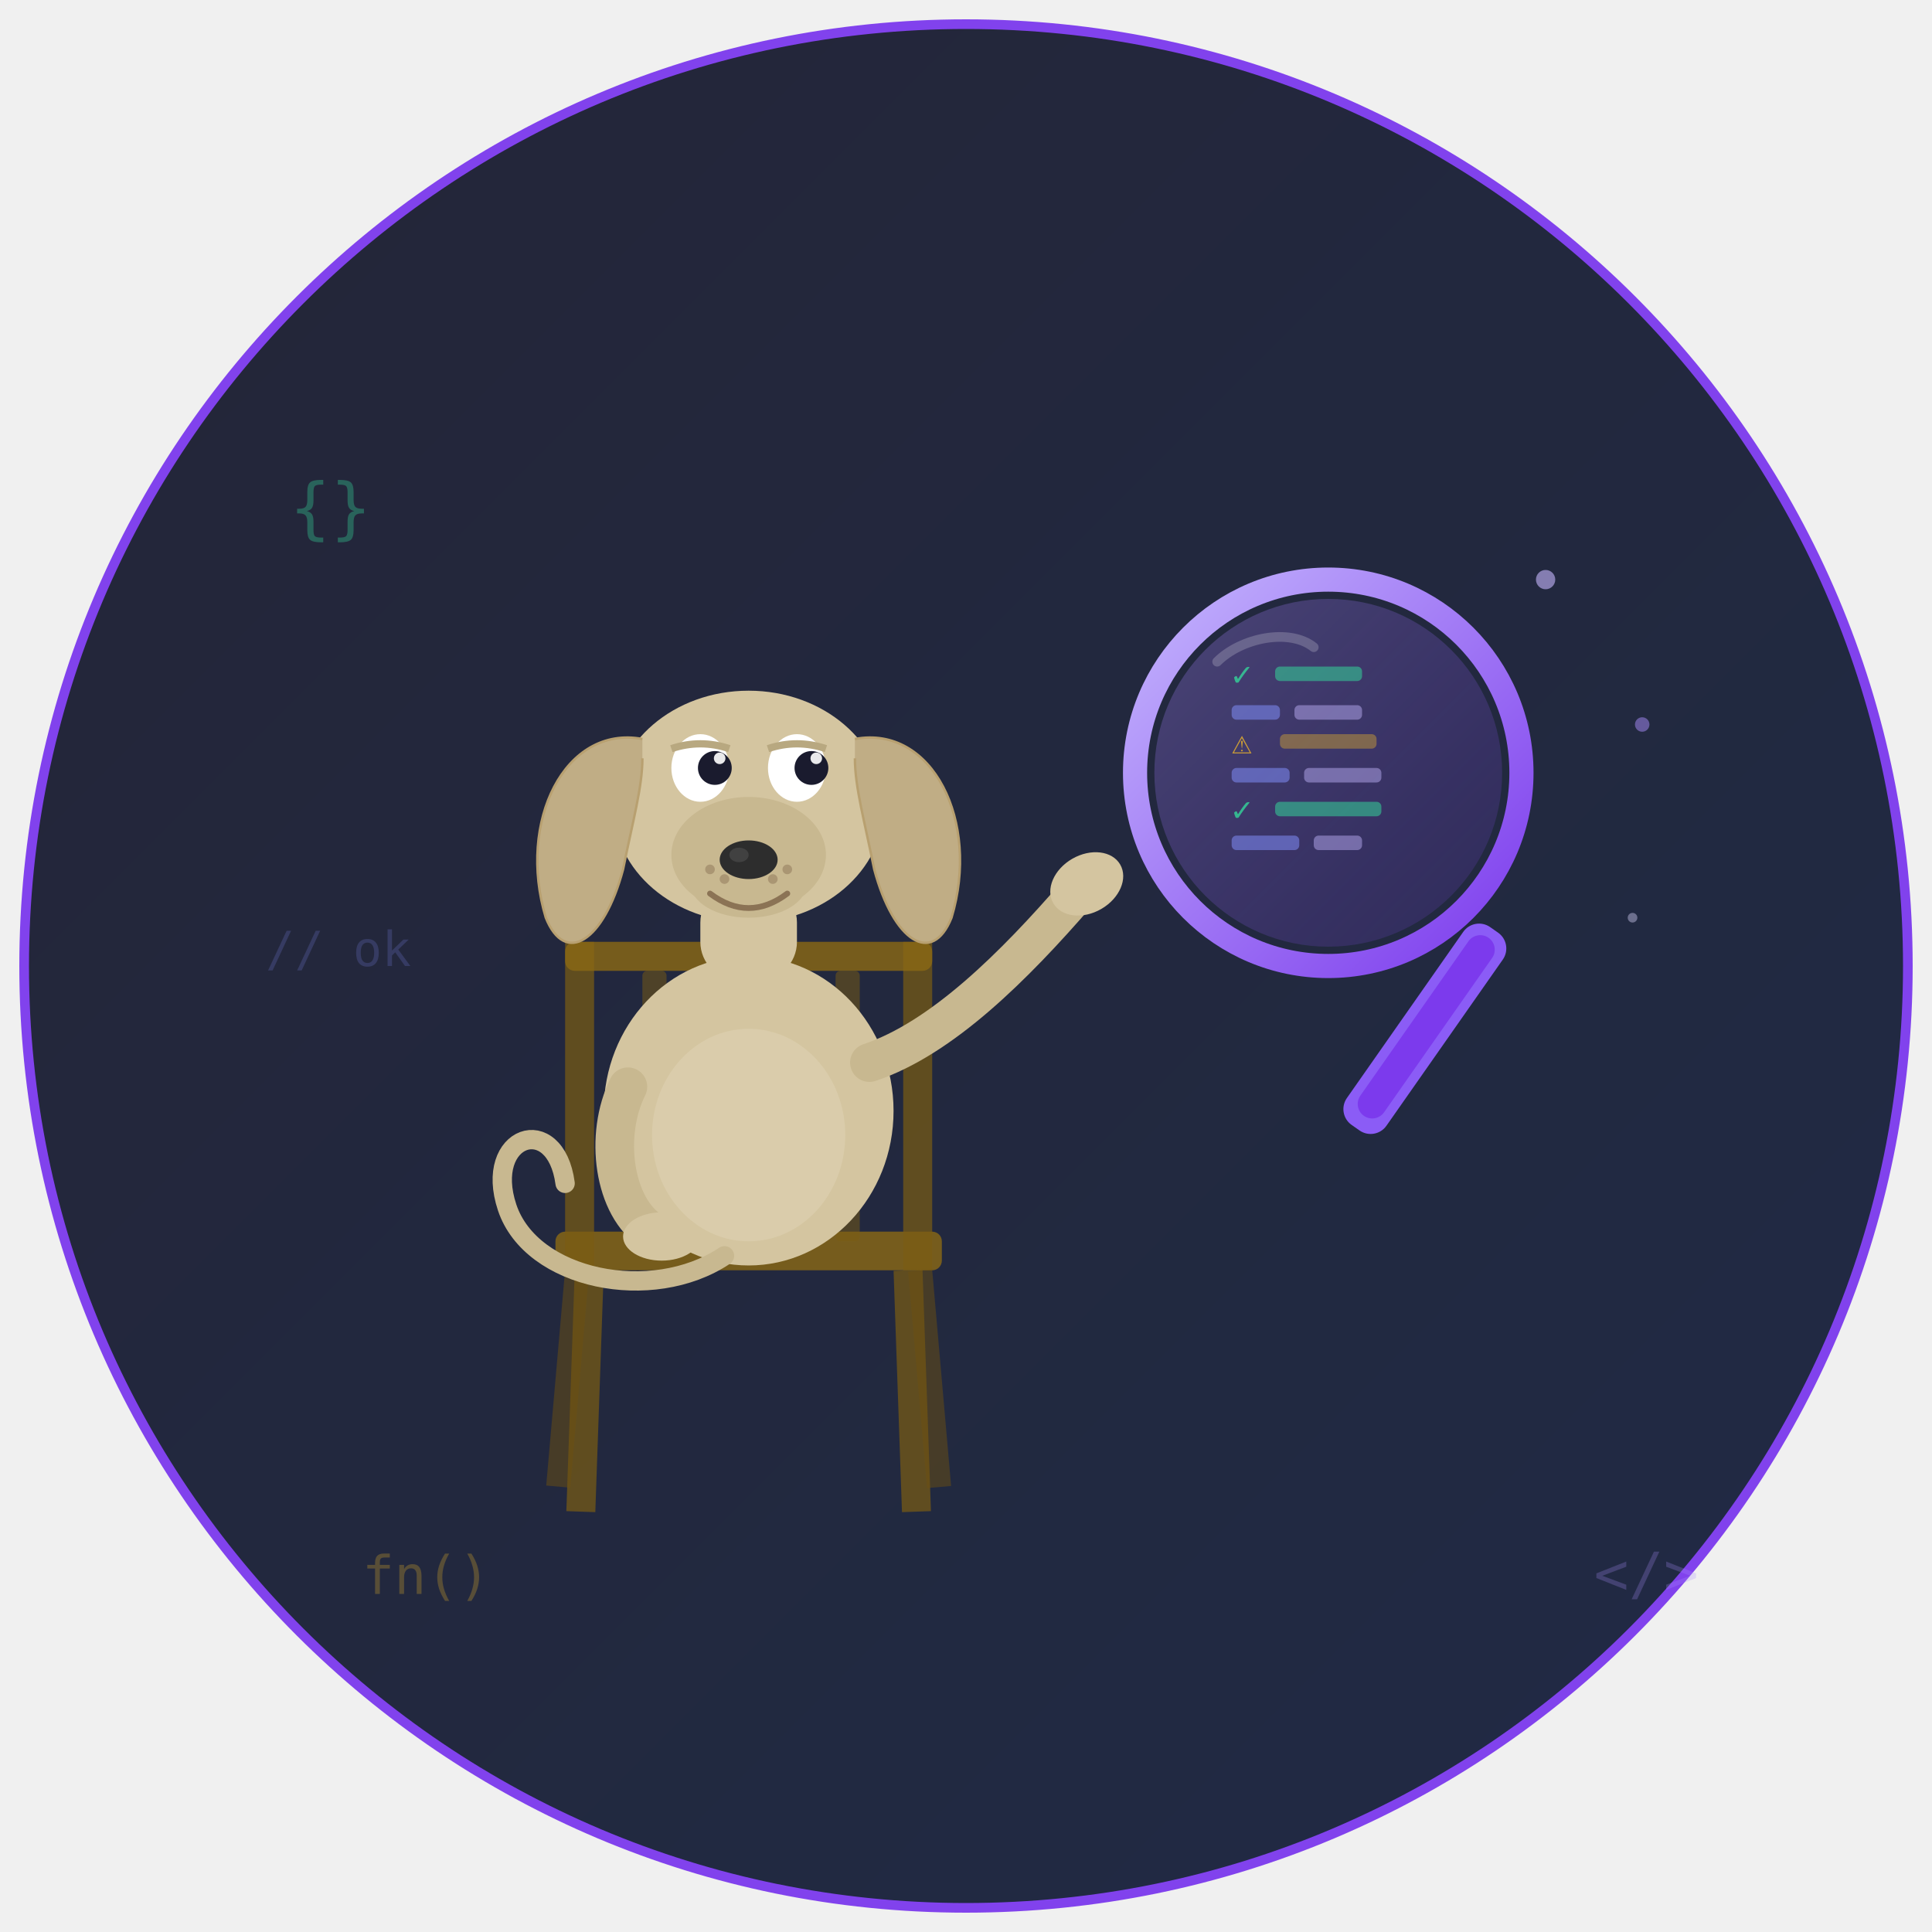
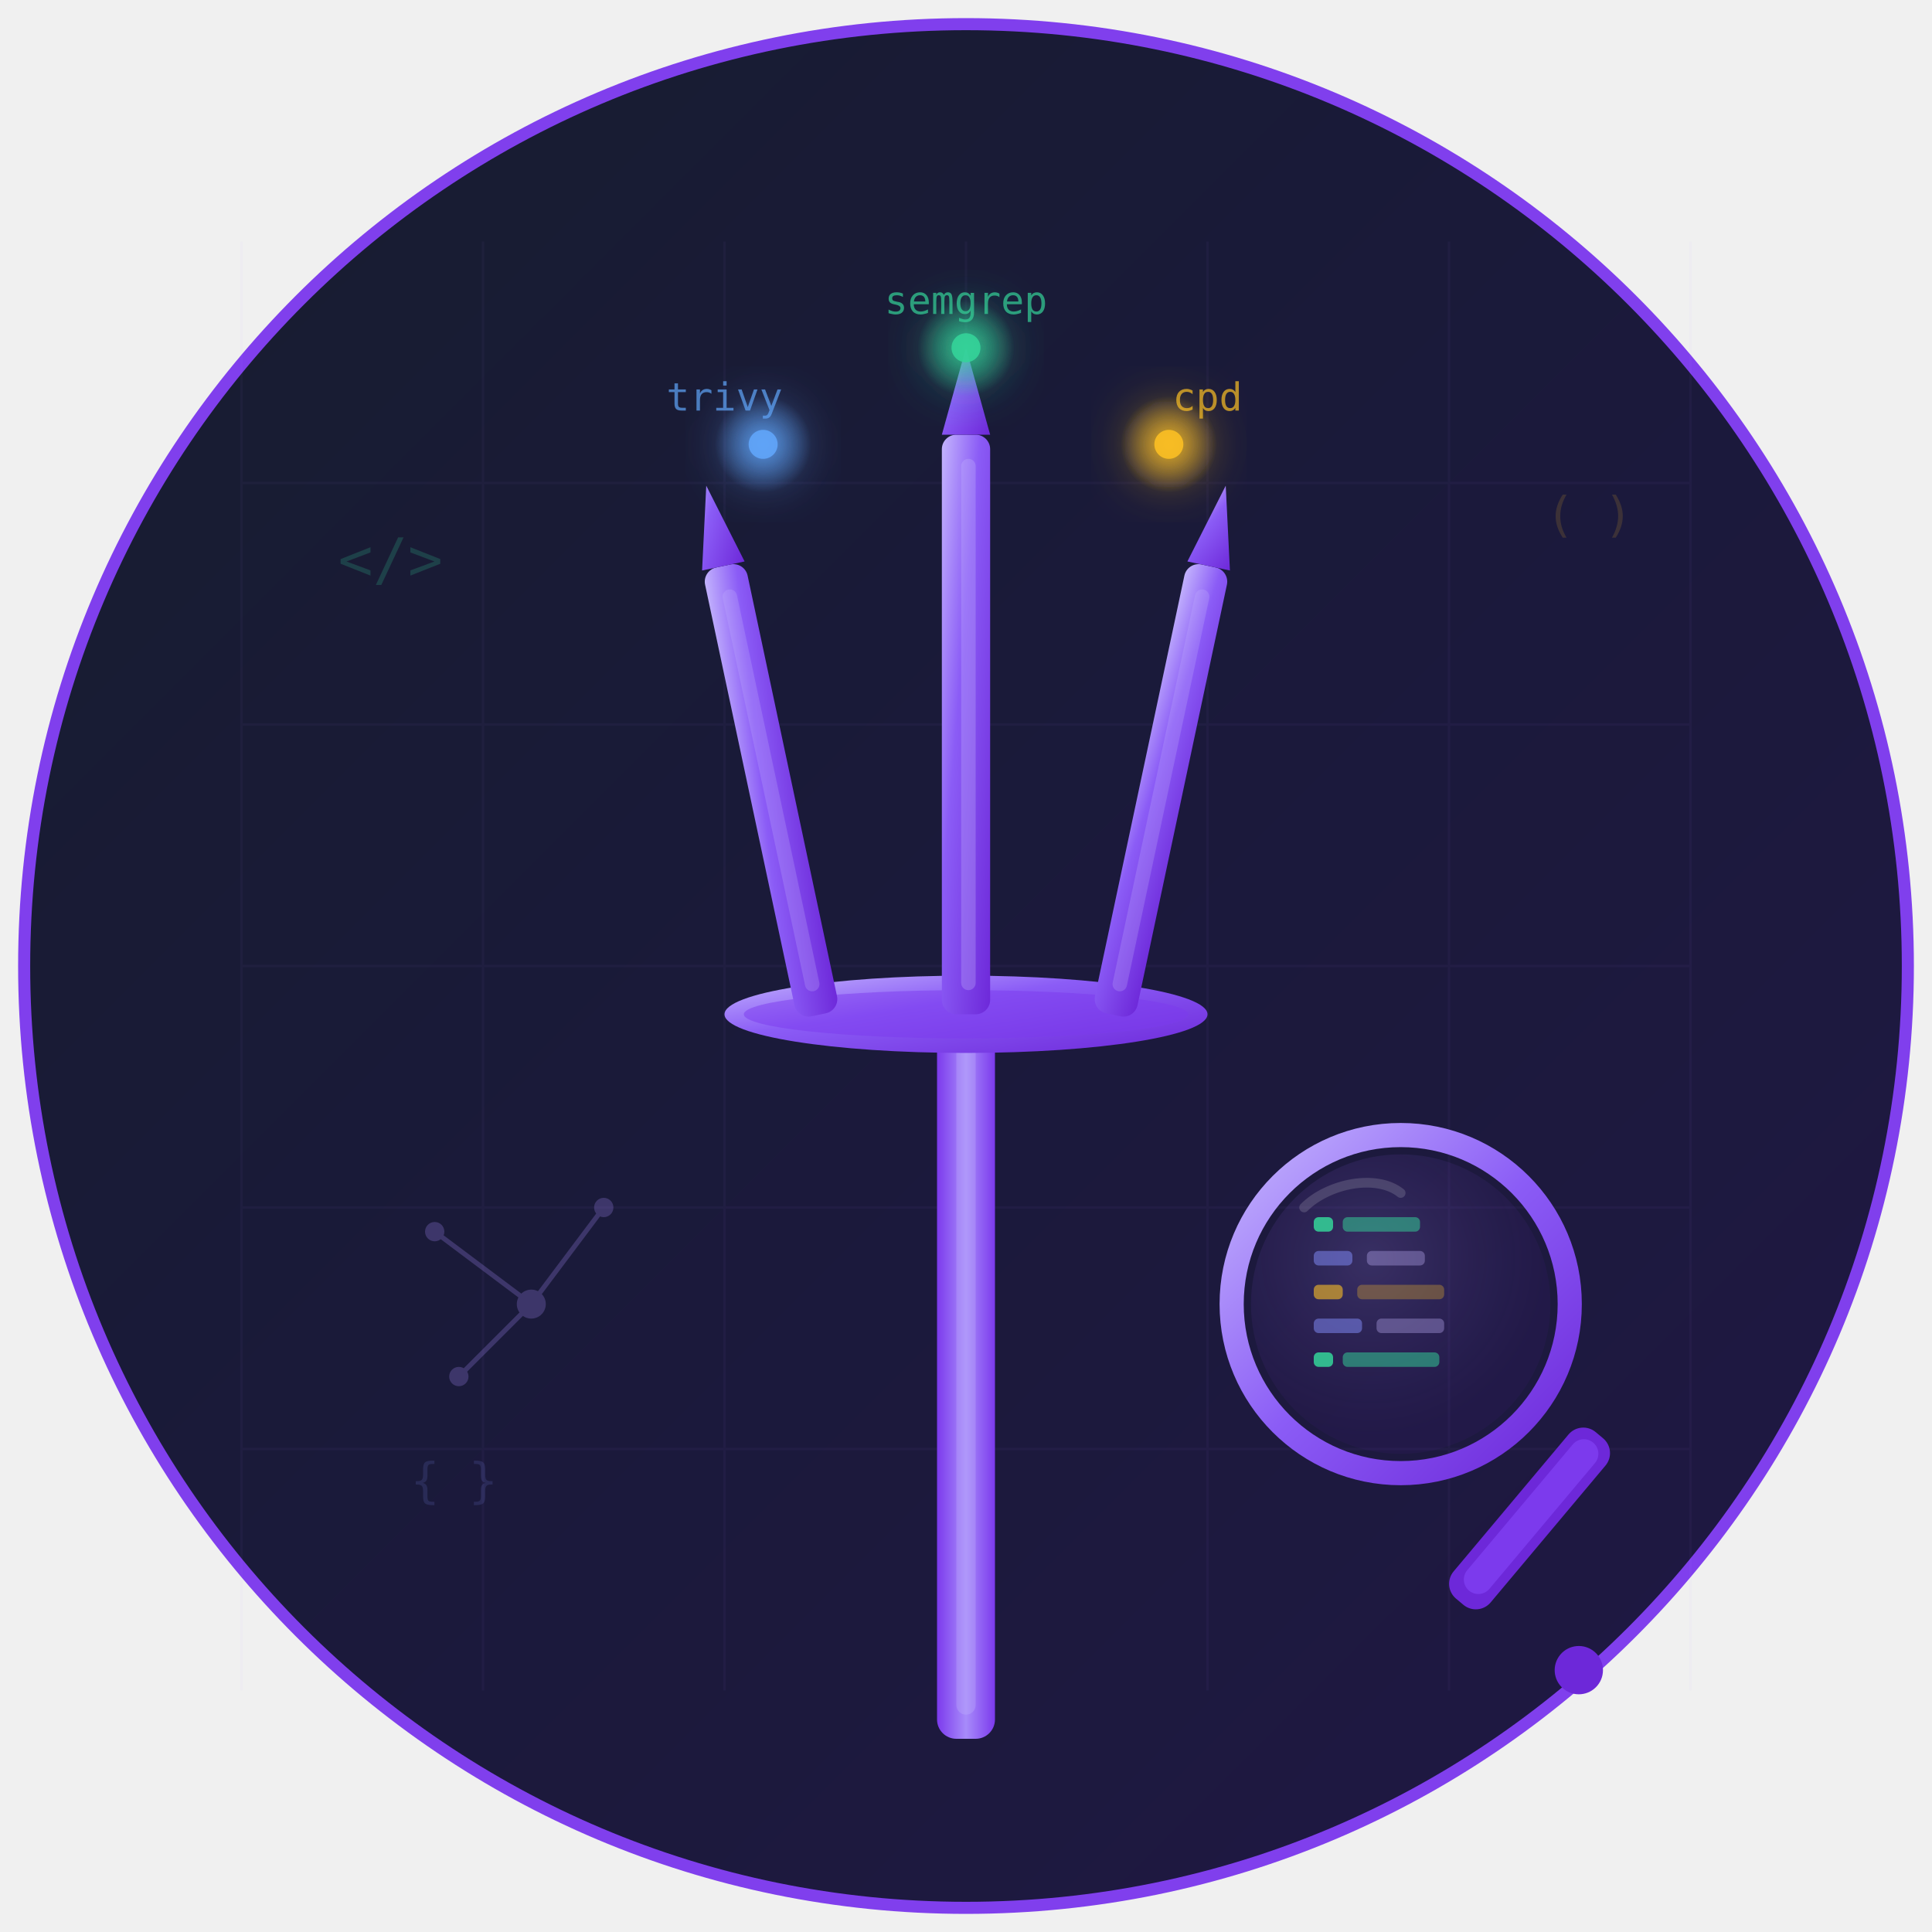
<svg xmlns="http://www.w3.org/2000/svg" viewBox="0 0 400 400" width="400" height="400">
  <defs>
    <linearGradient id="bg" x1="0%" y1="0%" x2="100%" y2="100%">
-       <stop offset="0%" style="stop-color:#1a1b2e;stop-opacity:1" />
-       <stop offset="100%" style="stop-color:#16213e;stop-opacity:1" />
+       <stop offset="0%" style="stop-color:#0f1729;stop-opacity:1" />
+       <stop offset="100%" style="stop-color:#1a1040;stop-opacity:1" />
    </linearGradient>
-     <linearGradient id="lens" x1="0%" y1="0%" x2="100%" y2="100%">
-       <stop offset="0%" style="stop-color:#a78bfa;stop-opacity:0.3" />
-       <stop offset="100%" style="stop-color:#7c3aed;stop-opacity:0.15" />
+     <linearGradient id="tridentMetal" x1="0%" y1="0%" x2="100%" y2="100%">
+       <stop offset="0%" style="stop-color:#c4b5fd" />
+       <stop offset="40%" style="stop-color:#8b5cf6" />
+       <stop offset="100%" style="stop-color:#6d28d9" />
    </linearGradient>
+     <linearGradient id="shaft" x1="0%" y1="0%" x2="1" y2="0">
+       <stop offset="0%" style="stop-color:#7c3aed" />
+       <stop offset="50%" style="stop-color:#a78bfa" />
+       <stop offset="100%" style="stop-color:#7c3aed" />
+     </linearGradient>
+     <radialGradient id="lensGlass" cx="40%" cy="35%" r="60%">
+       <stop offset="0%" style="stop-color:#a78bfa;stop-opacity:0.2" />
+       <stop offset="100%" style="stop-color:#4c1d95;stop-opacity:0.1" />
+     </radialGradient>
    <linearGradient id="lensRing" x1="0%" y1="0%" x2="100%" y2="100%">
      <stop offset="0%" style="stop-color:#c4b5fd" />
-       <stop offset="100%" style="stop-color:#7c3aed" />
+       <stop offset="50%" style="stop-color:#8b5cf6" />
+       <stop offset="100%" style="stop-color:#6d28d9" />
    </linearGradient>
+     <filter id="glow" x="-20%" y="-20%" width="140%" height="140%">
+       <feGaussianBlur stdDeviation="3" result="blur" />
+       <feComposite in="SourceGraphic" in2="blur" operator="over" />
+     </filter>
+     <filter id="softGlow" x="-30%" y="-30%" width="160%" height="160%">
+       <feGaussianBlur stdDeviation="5" result="blur" />
+       <feComposite in="SourceGraphic" in2="blur" operator="over" />
+     </filter>
+     <radialGradient id="semgrepGlow" cx="50%" cy="50%" r="50%">
+       <stop offset="0%" style="stop-color:#34d399;stop-opacity:0.8" />
+       <stop offset="100%" style="stop-color:#34d399;stop-opacity:0" />
+     </radialGradient>
+     <radialGradient id="trivyGlow" cx="50%" cy="50%" r="50%">
+       <stop offset="0%" style="stop-color:#60a5fa;stop-opacity:0.8" />
+       <stop offset="100%" style="stop-color:#60a5fa;stop-opacity:0" />
+     </radialGradient>
+     <radialGradient id="cpdGlow" cx="50%" cy="50%" r="50%">
+       <stop offset="0%" style="stop-color:#fbbf24;stop-opacity:0.8" />
+       <stop offset="100%" style="stop-color:#fbbf24;stop-opacity:0" />
+     </radialGradient>
  </defs>
-   <circle cx="200" cy="200" r="195" fill="url(#bg)" stroke="#7c3aed" stroke-width="2" opacity="0.95" />
-   <g transform="translate(155, 115)">
-     <rect x="-40" y="140" width="80" height="8" rx="2" fill="#8b6914" opacity="0.8" />
-     <rect x="-38" y="80" width="6" height="68" fill="#7a5c12" opacity="0.7" />
-     <rect x="32" y="80" width="6" height="68" fill="#7a5c12" opacity="0.7" />
-     <rect x="-38" y="80" width="76" height="6" rx="2" fill="#8b6914" opacity="0.8" />
-     <rect x="-22" y="86" width="5" height="56" rx="1" fill="#7a5c12" opacity="0.5" />
-     <rect x="-2" y="86" width="5" height="56" rx="1" fill="#7a5c12" opacity="0.5" />
-     <rect x="18" y="86" width="5" height="56" rx="1" fill="#7a5c12" opacity="0.5" />
-     <rect x="-36" y="148" width="6" height="50" fill="#7a5c12" opacity="0.7" transform="rotate(2, -33, 148)" />
-     <rect x="30" y="148" width="6" height="50" fill="#7a5c12" opacity="0.7" transform="rotate(-2, 33, 148)" />
-     <rect x="-38" y="148" width="5" height="45" fill="#6b4f10" opacity="0.5" transform="rotate(5, -35, 148)" />
-     <rect x="33" y="148" width="5" height="45" fill="#6b4f10" opacity="0.5" transform="rotate(-5, 36, 148)" />
-     <ellipse cx="0" cy="115" rx="30" ry="32" fill="#d4c5a0" />
-     <ellipse cx="0" cy="120" rx="20" ry="22" fill="#e0d4b5" opacity="0.5" />
-     <rect x="-10" y="68" width="20" height="20" rx="8" fill="#d4c5a0" />
-     <ellipse cx="0" cy="52" rx="28" ry="24" fill="#d4c5a0" />
-     <ellipse cx="0" cy="62" rx="16" ry="12" fill="#c8b890" />
-     <ellipse cx="0" cy="68" rx="12" ry="7" fill="#c8b890" />
-     <ellipse cx="0" cy="63" rx="6" ry="4" fill="#2d2d2d" />
-     <ellipse cx="-2" cy="62" rx="2" ry="1.5" fill="#555" opacity="0.5" />
-     <ellipse cx="-10" cy="44" rx="6" ry="7" fill="white" />
-     <ellipse cx="10" cy="44" rx="6" ry="7" fill="white" />
-     <circle cx="-7" cy="44" r="3.5" fill="#1a1b2e" />
-     <circle cx="13" cy="44" r="3.5" fill="#1a1b2e" />
-     <circle cx="-6" cy="42" r="1.2" fill="white" opacity="0.9" />
-     <circle cx="14" cy="42" r="1.2" fill="white" opacity="0.9" />
-     <path d="M -16,40 Q -10,38 -4,40" fill="none" stroke="#b8a880" stroke-width="1.5" />
-     <path d="M 4,40 Q 10,38 16,40" fill="none" stroke="#b8a880" stroke-width="1.5" />
-     <path d="M -22,38 C -38,35 -48,55 -42,75 C -38,85 -30,80 -26,65 C -24,55 -22,48 -22,42" fill="#c0ad85" stroke="#b8a070" stroke-width="0.5" />
-     <path d="M 22,38 C 38,35 48,55 42,75 C 38,85 30,80 26,65 C 24,55 22,48 22,42" fill="#c0ad85" stroke="#b8a070" stroke-width="0.5" />
-     <path d="M -8,70 Q 0,76 8,70" fill="none" stroke="#8b7355" stroke-width="1.2" stroke-linecap="round" />
-     <circle cx="-8" cy="65" r="1" fill="#8b7355" opacity="0.5" />
-     <circle cx="-5" cy="67" r="1" fill="#8b7355" opacity="0.5" />
-     <circle cx="8" cy="65" r="1" fill="#8b7355" opacity="0.5" />
-     <circle cx="5" cy="67" r="1" fill="#8b7355" opacity="0.5" />
-     <path d="M -25,110 C -30,120 -28,135 -20,140" stroke="#c8b890" stroke-width="8" fill="none" stroke-linecap="round" />
-     <ellipse cx="-18" cy="141" rx="8" ry="5" fill="#d4c5a0" />
-     <path d="M 25,105 C 40,100 55,85 68,70" stroke="#c8b890" stroke-width="8" fill="none" stroke-linecap="round" />
-     <ellipse cx="70" cy="68" rx="8" ry="6" fill="#d4c5a0" transform="rotate(-30, 70, 68)" />
-     <path d="M -5,145 C -20,155 -45,150 -50,135 C -55,120 -40,115 -38,130" fill="none" stroke="#c8b890" stroke-width="4" stroke-linecap="round" />
+   <circle cx="200" cy="200" r="195" fill="url(#bg)" stroke="#7c3aed" stroke-width="2.5" opacity="0.97" />
+   <g opacity="0.04" stroke="#a78bfa" stroke-width="0.5">
+     <line x1="50" y1="50" x2="50" y2="350" />
+     <line x1="100" y1="50" x2="100" y2="350" />
+     <line x1="150" y1="50" x2="150" y2="350" />
+     <line x1="200" y1="50" x2="200" y2="350" />
+     <line x1="250" y1="50" x2="250" y2="350" />
+     <line x1="300" y1="50" x2="300" y2="350" />
+     <line x1="350" y1="50" x2="350" y2="350" />
+     <line x1="50" y1="100" x2="350" y2="100" />
+     <line x1="50" y1="150" x2="350" y2="150" />
+     <line x1="50" y1="200" x2="350" y2="200" />
+     <line x1="50" y1="250" x2="350" y2="250" />
+     <line x1="50" y1="300" x2="350" y2="300" />
  </g>
-   <g transform="translate(275, 160)">
-     <rect x="15" y="28" width="10" height="50" rx="4" fill="#8b5cf6" transform="rotate(35, 20, 53)" />
-     <rect x="17" y="30" width="6" height="45" rx="3" fill="#7c3aed" transform="rotate(35, 20, 53)" />
-     <circle cx="0" cy="0" r="40" fill="none" stroke="url(#lensRing)" stroke-width="5" />
-     <circle cx="0" cy="0" r="36" fill="url(#lens)" />
-     <g opacity="0.9">
-       <text x="-20" y="-18" font-family="monospace" font-size="7" fill="#34d399" opacity="0.9">✓</text>
-       <rect x="-11" y="-22" width="18" height="3" rx="1" fill="#34d399" opacity="0.6" />
-       <rect x="-20" y="-14" width="10" height="3" rx="1" fill="#818cf8" opacity="0.6" />
-       <rect x="-7" y="-14" width="14" height="3" rx="1" fill="#c4b5fd" opacity="0.5" />
-       <text x="-20" y="-4" font-family="monospace" font-size="7" fill="#fbbf24" opacity="0.8">⚠</text>
-       <rect x="-10" y="-8" width="20" height="3" rx="1" fill="#fbbf24" opacity="0.4" />
-       <rect x="-20" y="-1" width="12" height="3" rx="1" fill="#818cf8" opacity="0.6" />
-       <rect x="-5" y="-1" width="16" height="3" rx="1" fill="#c4b5fd" opacity="0.5" />
-       <text x="-20" y="10" font-family="monospace" font-size="7" fill="#34d399" opacity="0.9">✓</text>
-       <rect x="-11" y="6" width="22" height="3" rx="1" fill="#34d399" opacity="0.6" />
-       <rect x="-20" y="13" width="14" height="3" rx="1" fill="#818cf8" opacity="0.6" />
-       <rect x="-3" y="13" width="10" height="3" rx="1" fill="#c4b5fd" opacity="0.5" />
+   <g transform="translate(200, 200)">
+     <rect x="-6" y="10" width="12" height="150" rx="4" fill="url(#shaft)" />
+     <rect x="-2" y="15" width="4" height="140" rx="2" fill="#c4b5fd" opacity="0.3" />
+     <ellipse cx="0" cy="10" rx="50" ry="8" fill="url(#tridentMetal)" />
+     <ellipse cx="0" cy="10" rx="46" ry="5" fill="#7c3aed" opacity="0.5" />
+     <rect x="-5" y="-110" width="10" height="120" rx="3" fill="url(#tridentMetal)" />
+     <path d="M -5,-110 L 0,-128 L 5,-110 Z" fill="url(#tridentMetal)" />
+     <rect x="-1" y="-105" width="3" height="110" rx="1.5" fill="#c4b5fd" opacity="0.3" />
+     <g transform="rotate(-12, -30, 10)">
+       <rect x="-35" y="-85" width="9" height="95" rx="3" fill="url(#tridentMetal)" />
+       <path d="M -35,-85 L -30.5,-102 L -26,-85 Z" fill="url(#tridentMetal)" />
+       <rect x="-32" y="-80" width="3" height="85" rx="1.5" fill="#c4b5fd" opacity="0.25" />
    </g>
-     <path d="M -23,-23 C -18,-28 -8,-30 -3,-26" fill="none" stroke="white" stroke-width="2" opacity="0.2" stroke-linecap="round" />
+     <g transform="rotate(12, 30, 10)">
+       <rect x="26" y="-85" width="9" height="95" rx="3" fill="url(#tridentMetal)" />
+       <path d="M 26,-85 L 30.5,-102 L 35,-85 Z" fill="url(#tridentMetal)" />
+       <rect x="29" y="-80" width="3" height="85" rx="1.5" fill="#c4b5fd" opacity="0.25" />
+     </g>
+     <circle cx="0" cy="-128" r="10" fill="url(#semgrepGlow)" filter="url(#softGlow)" />
+     <circle cx="0" cy="-128" r="3" fill="#34d399" opacity="0.9" />
+     <circle cx="-42" cy="-108" r="10" fill="url(#trivyGlow)" filter="url(#softGlow)" />
+     <circle cx="-42" cy="-108" r="3" fill="#60a5fa" opacity="0.9" />
+     <circle cx="42" cy="-108" r="10" fill="url(#cpdGlow)" filter="url(#softGlow)" />
+     <circle cx="42" cy="-108" r="3" fill="#fbbf24" opacity="0.9" />
+     <text x="0" y="-135" font-family="monospace" font-size="8" fill="#34d399" text-anchor="middle" opacity="0.7">semgrep</text>
+     <text x="-50" y="-115" font-family="monospace" font-size="8" fill="#60a5fa" text-anchor="middle" opacity="0.7">trivy</text>
+     <text x="50" y="-115" font-family="monospace" font-size="8" fill="#fbbf24" text-anchor="middle" opacity="0.7">cpd</text>
  </g>
-   <text x="60" y="110" font-family="monospace" font-size="14" fill="#34d399" opacity="0.35">{}</text>
-   <text x="330" y="330" font-family="monospace" font-size="12" fill="#a78bfa" opacity="0.25">&lt;/&gt;</text>
-   <text x="75" y="330" font-family="monospace" font-size="11" fill="#fbbf24" opacity="0.25">fn()</text>
-   <text x="55" y="200" font-family="monospace" font-size="10" fill="#818cf8" opacity="0.2">// ok</text>
-   <circle cx="320" cy="120" r="2" fill="#c4b5fd" opacity="0.6" />
-   <circle cx="340" cy="150" r="1.5" fill="#a78bfa" opacity="0.5" />
-   <circle cx="338" cy="190" r="1" fill="#ddd6fe" opacity="0.4" />
+   <g transform="translate(290, 270)">
+     <rect x="22" y="22" width="10" height="45" rx="4" fill="#6d28d9" transform="rotate(40, 27, 44)" />
+     <rect x="24" y="24" width="6" height="40" rx="3" fill="#7c3aed" transform="rotate(40, 27, 44)" />
+     <circle cx="55" cy="62" r="5" fill="#6d28d9" transform="rotate(40, 27, 44)" />
+     <circle cx="0" cy="0" r="35" fill="none" stroke="url(#lensRing)" stroke-width="5" />
+     <circle cx="0" cy="0" r="31" fill="url(#lensGlass)" />
+     <g opacity="0.85">
+       <rect x="-18" y="-18" width="4" height="3" rx="1" fill="#34d399" />
+       <rect x="-12" y="-18" width="16" height="3" rx="1" fill="#34d399" opacity="0.6" />
+       <rect x="-18" y="-11" width="8" height="3" rx="1" fill="#818cf8" opacity="0.6" />
+       <rect x="-7" y="-11" width="12" height="3" rx="1" fill="#c4b5fd" opacity="0.4" />
+       <rect x="-18" y="-4" width="6" height="3" rx="1" fill="#fbbf24" opacity="0.7" />
+       <rect x="-9" y="-4" width="18" height="3" rx="1" fill="#fbbf24" opacity="0.35" />
+       <rect x="-18" y="3" width="10" height="3" rx="1" fill="#818cf8" opacity="0.6" />
+       <rect x="-5" y="3" width="14" height="3" rx="1" fill="#c4b5fd" opacity="0.4" />
+       <rect x="-18" y="10" width="4" height="3" rx="1" fill="#34d399" />
+       <rect x="-12" y="10" width="20" height="3" rx="1" fill="#34d399" opacity="0.6" />
+     </g>
+     <path d="M -20,-20 C -15,-25 -5,-27 0,-23" fill="none" stroke="white" stroke-width="2" opacity="0.15" stroke-linecap="round" />
+   </g>
+   <g transform="translate(110, 270)" opacity="0.25">
+     <circle cx="0" cy="0" r="3" fill="#a78bfa" />
+     <circle cx="-20" cy="-15" r="2" fill="#a78bfa" />
+     <circle cx="15" cy="-20" r="2" fill="#a78bfa" />
+     <circle cx="-15" cy="15" r="2" fill="#a78bfa" />
+     <line x1="0" y1="0" x2="-20" y2="-15" stroke="#a78bfa" stroke-width="1" />
+     <line x1="0" y1="0" x2="15" y2="-20" stroke="#a78bfa" stroke-width="1" />
+     <line x1="0" y1="0" x2="-15" y2="15" stroke="#a78bfa" stroke-width="1" />
+   </g>
+   <text x="70" y="120" font-family="monospace" font-size="12" fill="#34d399" opacity="0.2">&lt;/&gt;</text>
+   <text x="85" y="310" font-family="monospace" font-size="10" fill="#818cf8" opacity="0.15">{ }</text>
+   <text x="320" y="110" font-family="monospace" font-size="10" fill="#fbbf24" opacity="0.15">( )</text>
</svg>
